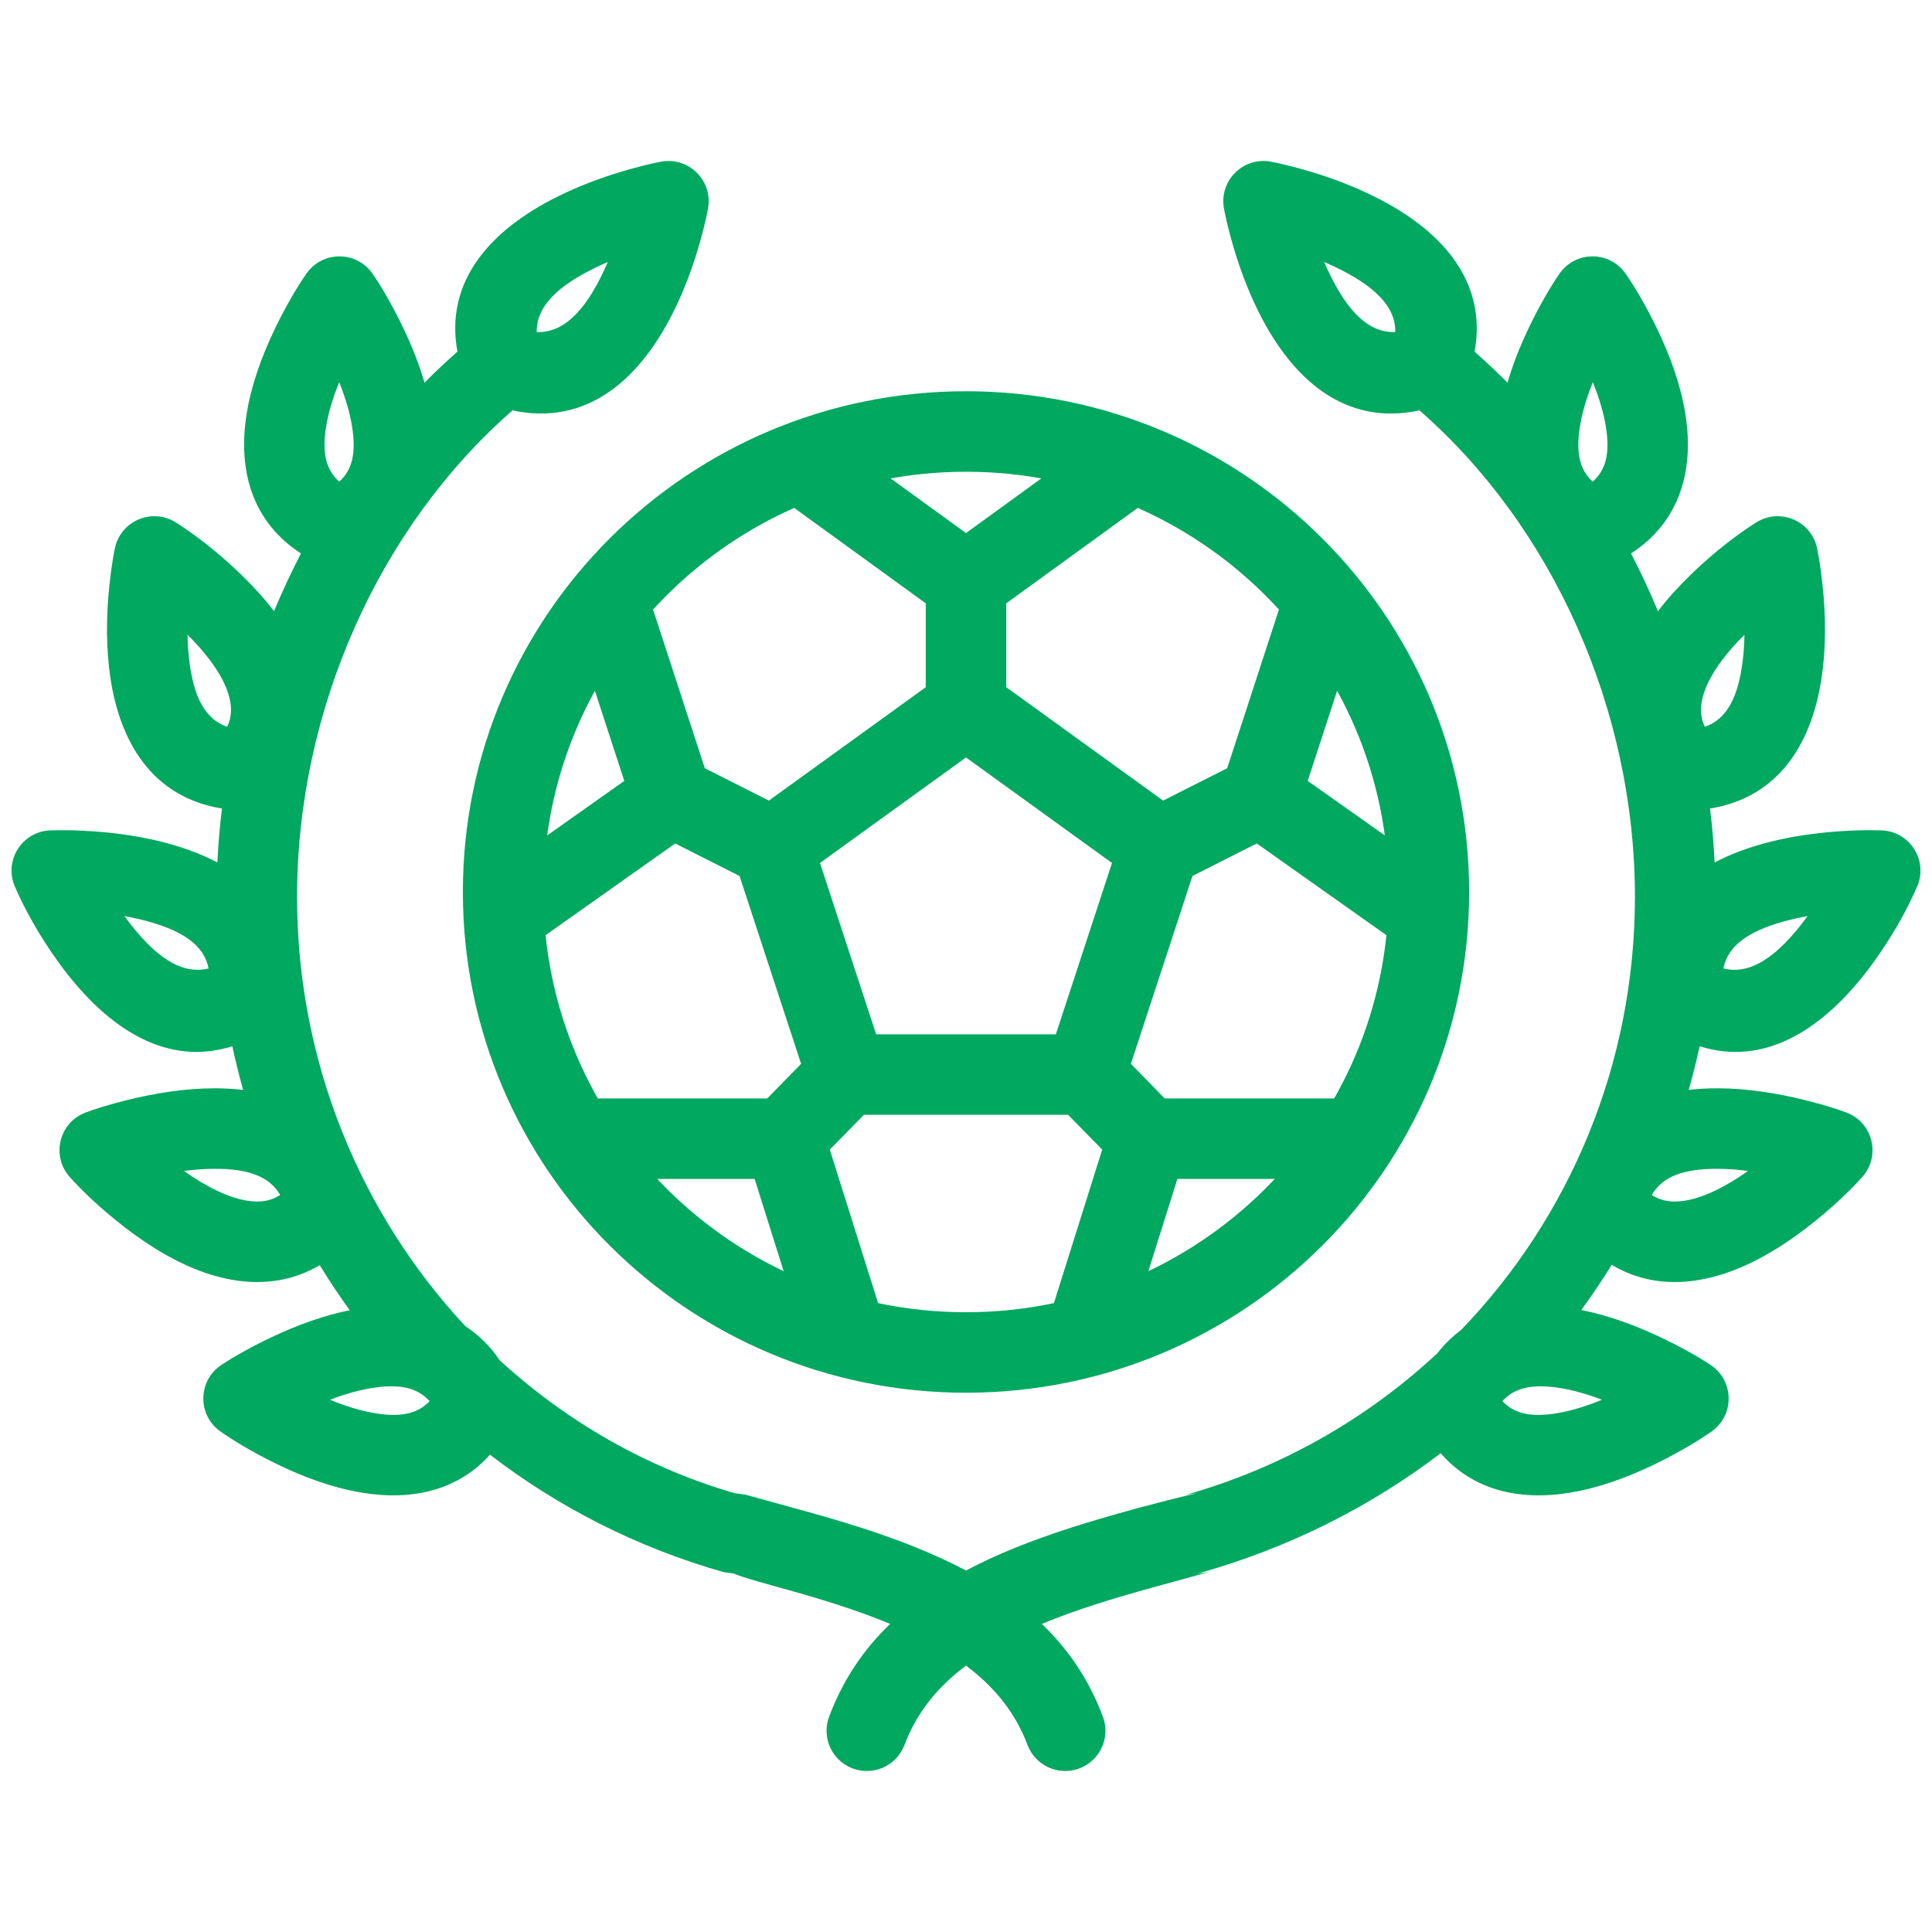
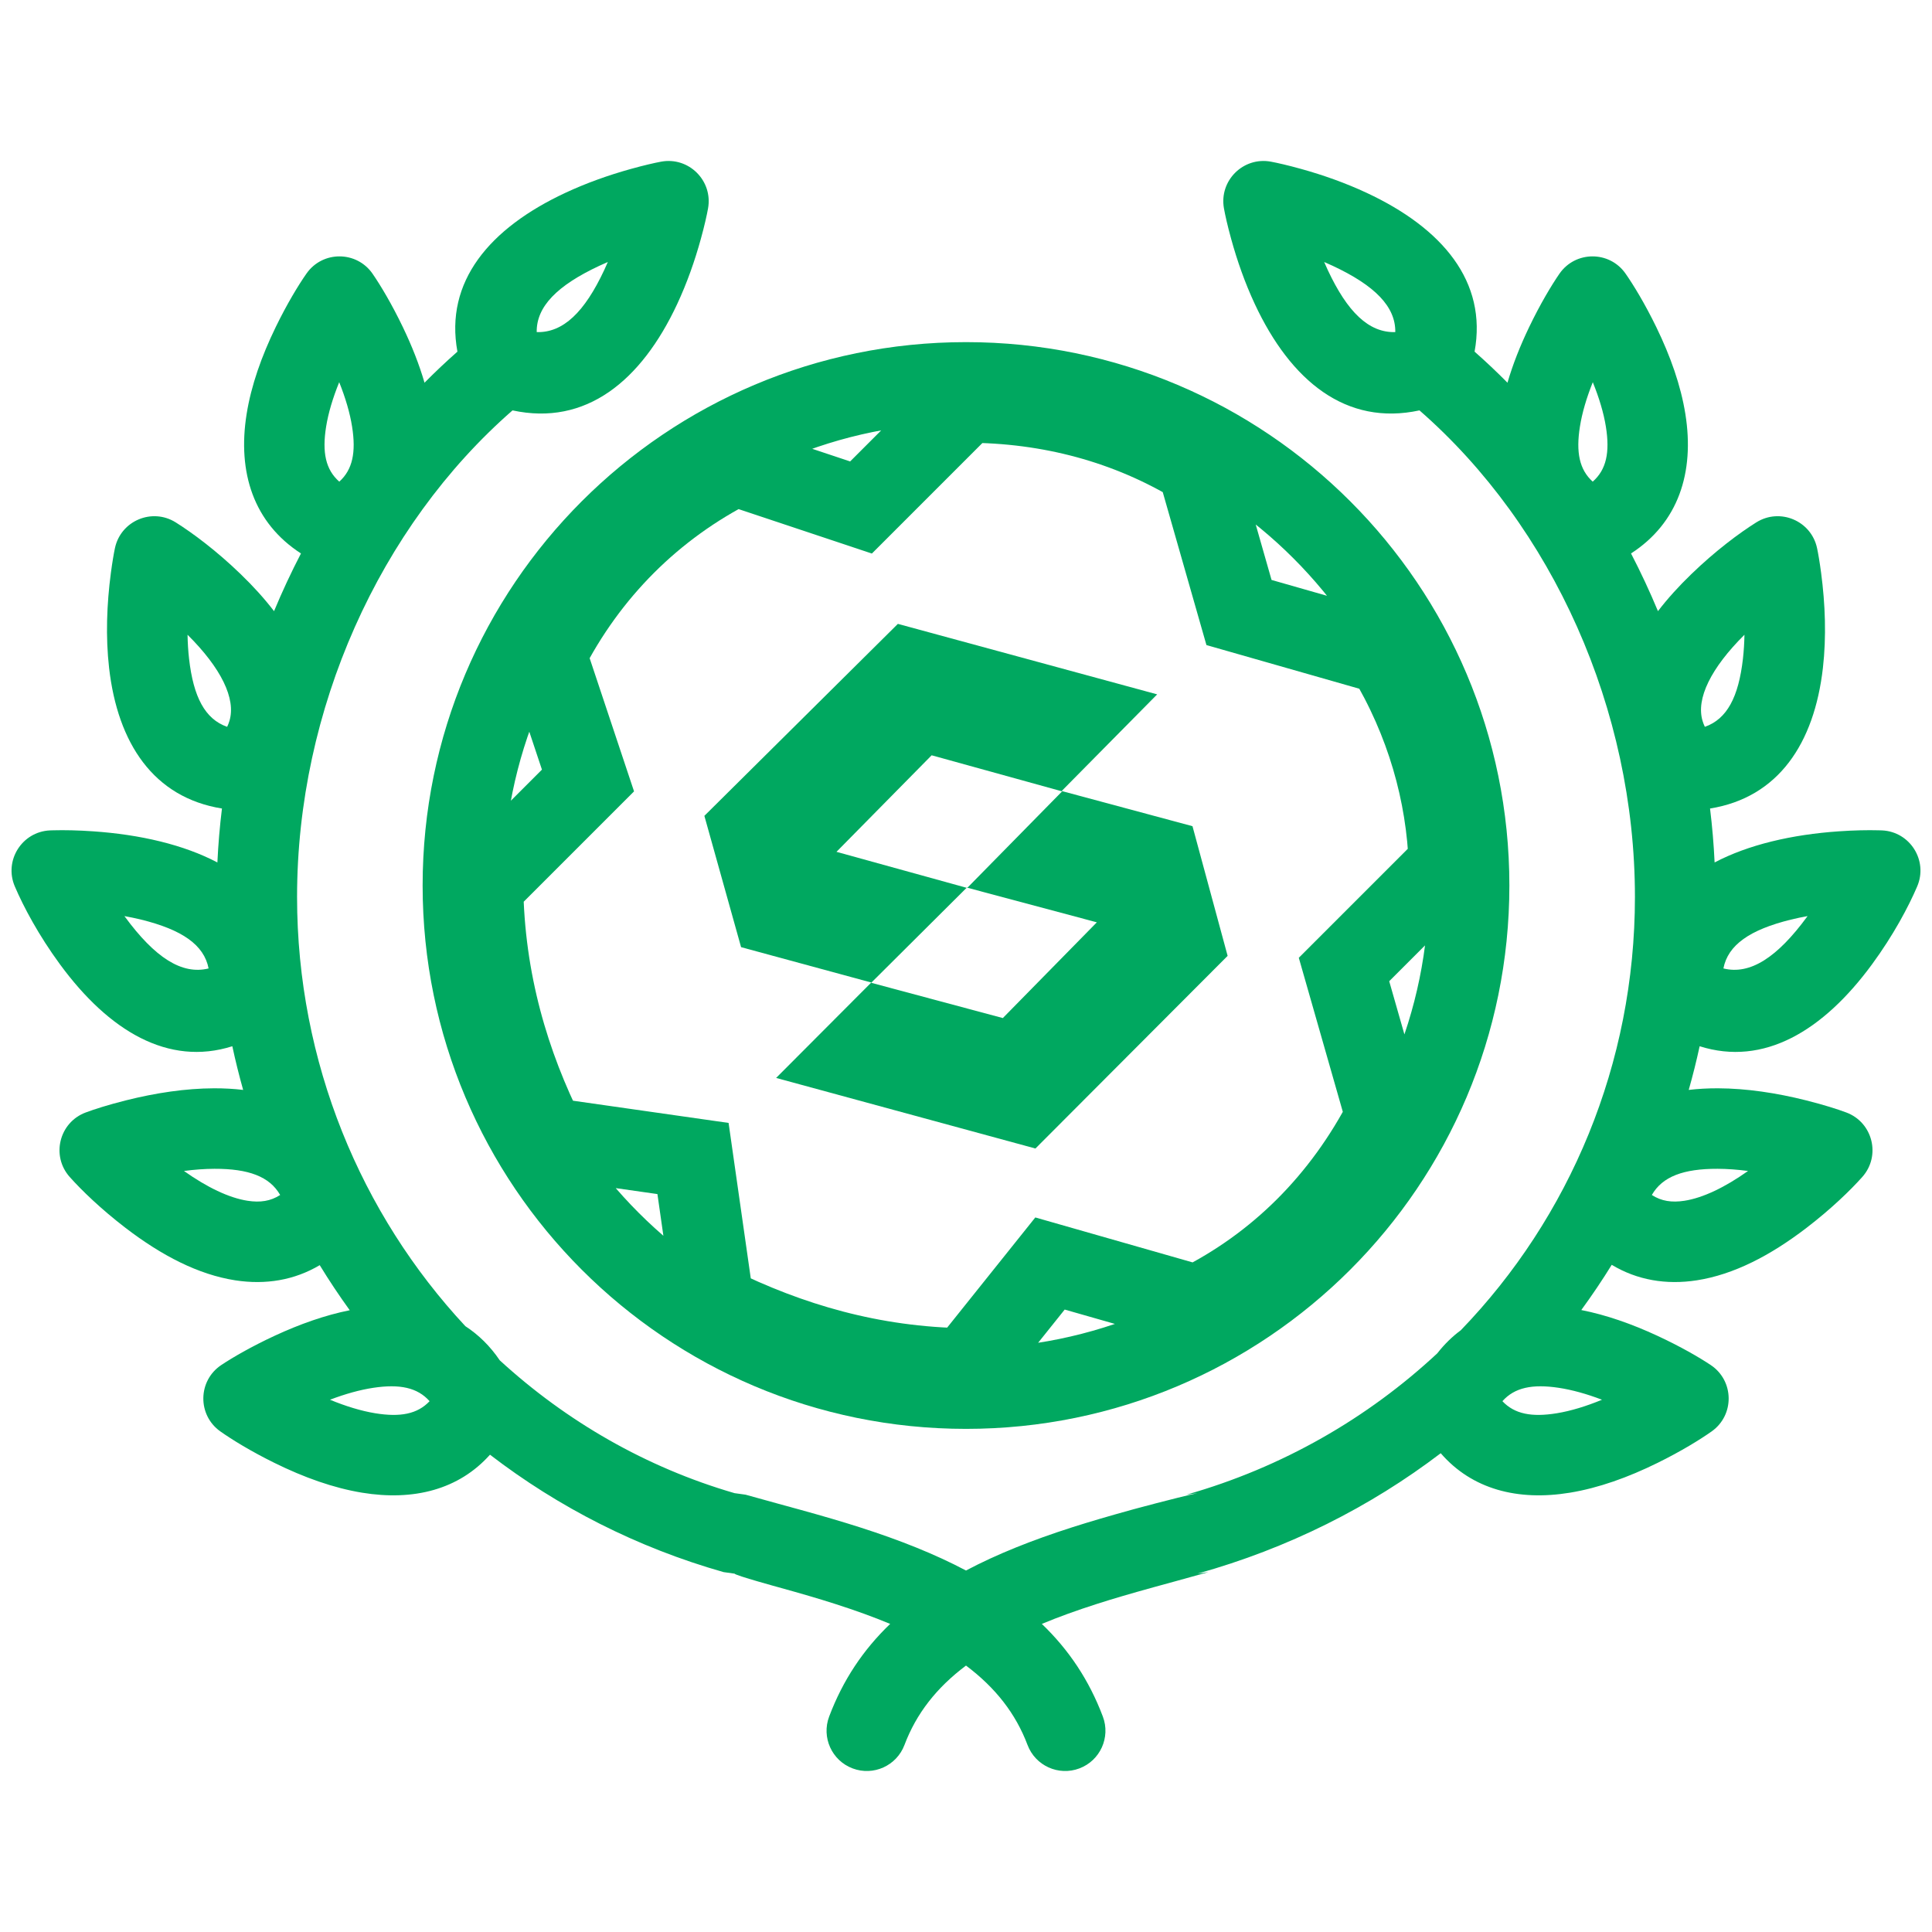
<svg xmlns="http://www.w3.org/2000/svg" width="96px" height="96px" viewBox="0 0 96 96" version="1.1">
  <defs />
  <g id="Page-1" stroke="none" stroke-width="1" fill="none" fill-rule="evenodd">
-     <g id="clubs" fill-rule="nonzero" fill="#00A860">
-       <path d="M70.533,20.392 C66.892,21.178 64.14,18.939 62.35,15.106 C61.863,14.062 61.475,12.961 61.173,11.862 C60.99,11.2 60.875,10.676 60.817,10.353 C60.571,8.977 61.775,7.779 63.15,8.033 C63.472,8.093 63.998,8.212 64.661,8.397 C65.764,8.704 66.868,9.096 67.914,9.585 C71.674,11.341 73.911,13.992 73.271,17.473 C73.833,17.968 74.378,18.483 74.906,19.017 C75.17,18.107 75.535,17.186 75.978,16.263 C76.535,15.102 77.093,14.175 77.485,13.605 C78.277,12.456 79.973,12.45 80.772,13.595 C81.17,14.164 81.735,15.092 82.3,16.253 C83.008,17.709 83.519,19.159 83.745,20.571 C84.212,23.483 83.391,25.984 81.045,27.501 C81.53,28.435 81.977,29.392 82.383,30.368 C82.858,29.748 83.412,29.136 84.034,28.535 C85.24,27.367 86.434,26.481 87.269,25.957 C88.447,25.219 90,25.877 90.289,27.237 C90.343,27.491 90.417,27.913 90.49,28.464 C90.696,30.023 90.756,31.64 90.579,33.191 C90.151,36.939 88.367,39.628 84.971,40.175 C85.08,41.064 85.156,41.958 85.198,42.855 C86.03,42.417 86.981,42.071 88.027,41.813 C89.097,41.549 90.222,41.388 91.358,41.309 C92.126,41.255 92.804,41.243 93.346,41.257 C93.422,41.259 93.474,41.26 93.516,41.262 C94.911,41.326 95.813,42.762 95.264,44.046 C94.838,45.044 94.081,46.473 93.017,47.921 C90.587,51.23 87.637,52.996 84.454,51.987 C84.296,52.719 84.115,53.442 83.912,54.157 C84.377,54.102 84.861,54.076 85.36,54.077 C86.783,54.082 88.264,54.306 89.738,54.675 C90.624,54.897 91.321,55.121 91.745,55.28 C93.061,55.774 93.471,57.435 92.535,58.484 C91.951,59.139 90.987,60.075 89.759,61.016 C87.962,62.392 86.146,63.333 84.314,63.618 C82.788,63.855 81.345,63.606 80.086,62.848 C79.611,63.617 79.106,64.366 78.573,65.095 C79.814,65.339 81.084,65.785 82.358,66.376 C83.514,66.913 84.438,67.45 85.005,67.828 C86.174,68.607 86.197,70.315 85.051,71.126 C84.475,71.533 83.536,72.112 82.361,72.691 C80.894,73.414 79.432,73.937 78.009,74.171 C75.414,74.596 73.14,74.002 71.589,72.21 C68.081,74.881 64.007,76.936 59.5,78.194 L60.047,78.117 C59.458,78.285 57.27,78.883 57.307,78.873 C56.185,79.184 55.323,79.435 54.491,79.702 C53.506,80.017 52.599,80.345 51.768,80.691 C53.111,81.979 54.119,83.488 54.8,85.295 C55.19,86.328 54.668,87.482 53.634,87.871 C52.6,88.261 51.447,87.739 51.057,86.705 C50.469,85.146 49.465,83.861 48,82.761 C46.535,83.861 45.531,85.146 44.943,86.705 C44.553,87.739 43.4,88.261 42.366,87.871 C41.332,87.482 40.81,86.328 41.2,85.295 C41.881,83.488 42.889,81.979 44.232,80.691 C43.401,80.345 42.494,80.017 41.509,79.702 C40.677,79.435 39.815,79.184 38.693,78.873 C38.73,78.883 36.542,78.285 36.5,78.194 L35.953,78.117 C31.661,76.897 27.745,74.894 24.347,72.283 C22.798,74.018 20.55,74.591 17.991,74.171 C16.568,73.937 15.106,73.414 13.639,72.691 C12.464,72.112 11.525,71.533 10.949,71.126 C9.803,70.315 9.826,68.607 10.995,67.828 C11.562,67.45 12.486,66.913 13.642,66.376 C14.899,65.793 16.152,65.351 17.378,65.105 C16.853,64.378 16.355,63.631 15.887,62.865 C14.633,63.61 13.201,63.853 11.686,63.618 C9.854,63.333 8.038,62.392 6.241,61.016 C5.013,60.075 4.049,59.139 3.465,58.484 C2.529,57.435 2.939,55.774 4.255,55.28 C4.679,55.121 5.376,54.897 6.262,54.675 C7.736,54.306 9.217,54.082 10.64,54.077 C11.138,54.076 11.619,54.102 12.082,54.157 C11.881,53.442 11.701,52.719 11.544,51.987 C8.362,52.995 5.412,51.229 2.983,47.921 C1.919,46.473 1.162,45.044 0.736,44.046 C0.187,42.762 1.089,41.326 2.484,41.262 C2.526,41.26 2.578,41.259 2.654,41.257 C3.196,41.243 3.874,41.255 4.642,41.309 C5.778,41.388 6.903,41.549 7.973,41.813 C9.019,42.071 9.97,42.417 10.802,42.855 C10.844,41.958 10.92,41.064 11.029,40.175 C7.633,39.628 5.849,36.939 5.421,33.191 C5.244,31.64 5.304,30.023 5.51,28.464 C5.583,27.913 5.657,27.491 5.711,27.237 C6,25.877 7.553,25.219 8.731,25.957 C9.566,26.481 10.76,27.367 11.966,28.535 C12.588,29.136 13.142,29.748 13.617,30.368 C14.023,29.392 14.47,28.435 14.955,27.501 C12.609,25.984 11.788,23.483 12.255,20.571 C12.481,19.159 12.992,17.709 13.7,16.253 C14.265,15.092 14.83,14.164 15.228,13.595 C16.027,12.45 17.723,12.456 18.515,13.605 C18.907,14.175 19.465,15.102 20.022,16.263 C20.465,17.186 20.83,18.107 21.094,19.017 C21.622,18.483 22.167,17.968 22.729,17.473 C22.089,13.992 24.326,11.341 28.086,9.585 C29.132,9.096 30.236,8.704 31.339,8.397 C32.002,8.212 32.528,8.093 32.85,8.033 C34.225,7.779 35.429,8.977 35.183,10.353 C35.125,10.676 35.01,11.2 34.827,11.862 C34.525,12.961 34.137,14.062 33.65,15.106 C31.86,18.939 29.108,21.178 25.467,20.392 C18.847,26.171 14.761,35.262 14.761,44.568 C14.761,52.781 17.937,60.332 23.123,65.897 C23.777,66.322 24.353,66.885 24.833,67.594 C28.143,70.628 32.112,72.919 36.5,74.194 L37.047,74.27 C37.613,74.431 39.78,75.024 39.76,75.018 C40.928,75.341 41.836,75.607 42.728,75.892 C44.716,76.528 46.472,77.229 48,78.038 C49.528,77.229 51.284,76.528 53.272,75.892 C54.164,75.607 55.072,75.341 56.24,75.018 C56.22,75.024 58.387,74.431 59.5,74.194 L58.953,74.27 C63.715,72.916 67.952,70.474 71.419,67.245 C71.768,66.797 72.159,66.415 72.588,66.098 C77.992,60.499 81.239,52.872 81.239,44.568 C81.239,35.262 77.153,26.171 70.533,20.392 L70.533,20.392 Z M18.551,68.959 C17.881,69.06 17.153,69.264 16.397,69.552 C17.186,69.877 17.944,70.109 18.639,70.223 C19.888,70.428 20.743,70.264 21.346,69.624 C20.744,68.946 19.859,68.762 18.551,68.959 Z M10.652,58.077 C10.169,58.079 9.662,58.116 9.141,58.185 C10.286,58.996 11.378,59.522 12.3,59.665 C12.929,59.763 13.448,59.685 13.921,59.378 C13.397,58.46 12.347,58.072 10.652,58.077 Z M7.016,45.696 C6.745,45.63 6.467,45.571 6.182,45.52 C6.19,45.531 6.198,45.542 6.207,45.553 C7.688,47.571 9.034,48.453 10.365,48.121 C10.138,46.948 9.042,46.196 7.016,45.696 Z M11.399,35.827 C11.736,34.723 10.987,33.196 9.319,31.541 C9.326,31.949 9.351,32.35 9.395,32.738 C9.612,34.635 10.185,35.729 11.287,36.116 C11.333,36.019 11.37,35.923 11.399,35.827 Z M17.495,21.2 C17.387,20.515 17.166,19.768 16.855,18.991 C16.539,19.77 16.314,20.518 16.204,21.204 C16.001,22.476 16.179,23.336 16.859,23.933 C17.522,23.336 17.697,22.473 17.495,21.2 Z M30.026,13.413 C30.086,13.284 30.145,13.152 30.202,13.019 C30.059,13.08 29.918,13.144 29.779,13.208 C27.687,14.186 26.649,15.235 26.669,16.502 C27.985,16.54 29.049,15.505 30.026,13.413 Z M77.361,70.223 C78.056,70.109 78.814,69.877 79.603,69.552 C78.847,69.264 78.119,69.06 77.449,68.959 C76.141,68.762 75.256,68.946 74.654,69.624 C75.257,70.264 76.112,70.428 77.361,70.223 Z M83.7,59.665 C84.622,59.522 85.714,58.996 86.859,58.185 C86.338,58.116 85.831,58.079 85.348,58.077 C83.653,58.072 82.603,58.46 82.079,59.378 C82.552,59.685 83.071,59.763 83.7,59.665 Z M89.793,45.553 C89.802,45.542 89.81,45.531 89.818,45.52 C89.533,45.571 89.255,45.63 88.984,45.696 C86.958,46.196 85.862,46.948 85.635,48.121 C86.966,48.453 88.312,47.571 89.793,45.553 Z M86.605,32.738 C86.649,32.35 86.674,31.949 86.681,31.541 C85.013,33.196 84.264,34.723 84.601,35.827 C84.63,35.923 84.667,36.019 84.713,36.116 C85.815,35.729 86.388,34.635 86.605,32.738 Z M79.796,21.204 C79.686,20.518 79.461,19.77 79.145,18.991 C78.834,19.768 78.613,20.515 78.505,21.2 C78.303,22.473 78.478,23.336 79.141,23.933 C79.821,23.336 79.999,22.476 79.796,21.204 Z M66.221,13.208 C66.082,13.144 65.941,13.08 65.798,13.019 C65.855,13.152 65.914,13.284 65.974,13.413 C66.951,15.505 68.015,16.54 69.331,16.502 C69.351,15.235 68.313,14.186 66.221,13.208 Z M48,69.204 C34.195,69.204 23,58.067 23,44.323 C23,30.578 34.195,19.441 48,19.441 C61.805,19.441 73,30.578 73,44.323 C73,58.067 61.805,69.204 48,69.204 Z M48,65.204 C59.6,65.204 69,55.853 69,44.323 C69,32.792 59.6,23.441 48,23.441 C36.4,23.441 27,32.792 27,44.323 C27,55.853 36.4,65.204 48,65.204 Z M49.172,33.549 L58.782,40.495 C59.488,41.005 59.782,41.912 59.511,42.739 L55.815,54.016 C55.546,54.838 54.779,55.394 53.914,55.394 L42.086,55.394 C41.221,55.394 40.454,54.838 40.185,54.016 L36.489,42.739 C36.218,41.912 36.512,41.005 37.218,40.495 L46.828,33.549 C47.528,33.044 48.472,33.044 49.172,33.549 Z M40.745,42.881 L43.535,51.394 L52.465,51.394 L55.255,42.881 L48,37.638 L40.745,42.881 Z M50,29.979 L50,35.17 C50,36.274 49.105,37.17 48,37.17 C46.895,37.17 46,36.274 46,35.17 L46,29.979 L38.94,24.858 C38.046,24.209 37.847,22.958 38.495,22.064 C39.144,21.17 40.395,20.971 41.289,21.62 L48,26.488 L54.711,21.62 C55.605,20.971 56.856,21.17 57.505,22.064 C58.153,22.958 57.954,24.209 57.06,24.858 L50,29.979 L50,29.979 Z M54.768,57.124 L52.485,54.793 C51.713,54.004 51.726,52.738 52.515,51.965 C53.304,51.192 54.57,51.205 55.343,51.994 L57.876,54.581 L66.893,54.581 C67.997,54.581 68.893,55.476 68.893,56.581 C68.893,57.685 67.997,58.581 66.893,58.581 L58.503,58.581 L55.986,66.579 C55.655,67.632 54.532,68.218 53.478,67.886 C52.425,67.555 51.839,66.432 52.171,65.378 L54.768,57.124 L54.768,57.124 Z M38.124,54.581 L40.657,51.994 C41.43,51.205 42.696,51.192 43.485,51.965 C44.274,52.738 44.287,54.004 43.515,54.793 L41.232,57.124 L43.829,65.378 C44.161,66.432 43.575,67.555 42.522,67.886 C41.468,68.218 40.345,67.632 40.014,66.579 L37.497,58.581 L29.107,58.581 C28.003,58.581 27.107,57.685 27.107,56.581 C27.107,55.476 28.003,54.581 29.107,54.581 L38.124,54.581 L38.124,54.581 Z M62.449,41.911 L58.513,43.901 C57.527,44.399 56.324,44.004 55.826,43.019 C55.327,42.033 55.723,40.83 56.708,40.331 L60.978,38.173 L63.759,29.646 C64.102,28.596 65.231,28.023 66.281,28.365 C67.331,28.708 67.905,29.837 67.562,30.887 L64.98,38.802 L71.745,43.589 C72.646,44.227 72.86,45.475 72.222,46.377 C71.584,47.278 70.336,47.492 69.434,46.854 L62.449,41.911 L62.449,41.911 Z M35.022,38.173 L39.292,40.331 C40.277,40.83 40.673,42.033 40.174,43.019 C39.676,44.004 38.473,44.399 37.487,43.901 L33.551,41.911 L26.566,46.854 C25.664,47.492 24.416,47.278 23.778,46.377 C23.14,45.475 23.354,44.227 24.255,43.589 L31.02,38.802 L28.438,30.887 C28.095,29.837 28.669,28.708 29.719,28.365 C30.769,28.023 31.898,28.596 32.241,29.646 L35.022,38.173 Z" id="Shape" />
+     <g id="clubs">
+       <path d="M70.533,20.392 C66.892,21.178 64.14,18.939 62.35,15.106 C61.863,14.062 61.475,12.961 61.173,11.862 C60.99,11.2 60.875,10.676 60.817,10.353 C60.571,8.977 61.775,7.779 63.15,8.033 C63.472,8.093 63.998,8.212 64.661,8.397 C65.764,8.704 66.868,9.096 67.914,9.585 C71.674,11.341 73.911,13.992 73.271,17.473 C73.833,17.968 74.378,18.483 74.906,19.017 C75.17,18.107 75.535,17.186 75.978,16.263 C76.535,15.102 77.093,14.175 77.485,13.605 C78.277,12.456 79.973,12.45 80.772,13.595 C81.17,14.164 81.735,15.092 82.3,16.253 C83.008,17.709 83.519,19.159 83.745,20.571 C84.212,23.483 83.391,25.984 81.045,27.501 C81.53,28.435 81.977,29.392 82.383,30.368 C82.858,29.748 83.412,29.136 84.034,28.535 C85.24,27.367 86.434,26.481 87.269,25.957 C88.447,25.219 90,25.877 90.289,27.237 C90.343,27.491 90.417,27.913 90.49,28.464 C90.696,30.023 90.756,31.64 90.579,33.191 C90.151,36.939 88.367,39.628 84.971,40.175 C85.08,41.064 85.156,41.958 85.198,42.855 C86.03,42.417 86.981,42.071 88.027,41.813 C89.097,41.549 90.222,41.388 91.358,41.309 C92.126,41.255 92.804,41.243 93.346,41.257 C93.422,41.259 93.474,41.26 93.516,41.262 C94.911,41.326 95.813,42.762 95.264,44.046 C94.838,45.044 94.081,46.473 93.017,47.921 C90.587,51.23 87.637,52.996 84.454,51.987 C84.296,52.719 84.115,53.442 83.912,54.157 C84.377,54.102 84.861,54.076 85.36,54.077 C86.783,54.082 88.264,54.306 89.738,54.675 C90.624,54.897 91.321,55.121 91.745,55.28 C93.061,55.774 93.471,57.435 92.535,58.484 C91.951,59.139 90.987,60.075 89.759,61.016 C87.962,62.392 86.146,63.333 84.314,63.618 C82.788,63.855 81.345,63.606 80.086,62.848 C79.611,63.617 79.106,64.366 78.573,65.095 C79.814,65.339 81.084,65.785 82.358,66.376 C83.514,66.913 84.438,67.45 85.005,67.828 C86.174,68.607 86.197,70.315 85.051,71.126 C84.475,71.533 83.536,72.112 82.361,72.691 C80.894,73.414 79.432,73.937 78.009,74.171 C75.414,74.596 73.14,74.002 71.589,72.21 C68.081,74.881 64.007,76.936 59.5,78.194 L60.047,78.117 C59.458,78.285 57.27,78.883 57.307,78.873 C56.185,79.184 55.323,79.435 54.491,79.702 C53.506,80.017 52.599,80.345 51.768,80.691 C53.111,81.979 54.119,83.488 54.8,85.295 C55.19,86.328 54.668,87.482 53.634,87.871 C52.6,88.261 51.447,87.739 51.057,86.705 C50.469,85.146 49.465,83.861 48,82.761 C46.535,83.861 45.531,85.146 44.943,86.705 C44.553,87.739 43.4,88.261 42.366,87.871 C41.332,87.482 40.81,86.328 41.2,85.295 C41.881,83.488 42.889,81.979 44.232,80.691 C43.401,80.345 42.494,80.017 41.509,79.702 C40.677,79.435 39.815,79.184 38.693,78.873 C38.73,78.883 36.542,78.285 36.5,78.194 L35.953,78.117 C31.661,76.897 27.745,74.894 24.347,72.283 C22.798,74.018 20.55,74.591 17.991,74.171 C16.568,73.937 15.106,73.414 13.639,72.691 C12.464,72.112 11.525,71.533 10.949,71.126 C9.803,70.315 9.826,68.607 10.995,67.828 C11.562,67.45 12.486,66.913 13.642,66.376 C14.899,65.793 16.152,65.351 17.378,65.105 C16.853,64.378 16.355,63.631 15.887,62.865 C14.633,63.61 13.201,63.853 11.686,63.618 C9.854,63.333 8.038,62.392 6.241,61.016 C5.013,60.075 4.049,59.139 3.465,58.484 C2.529,57.435 2.939,55.774 4.255,55.28 C4.679,55.121 5.376,54.897 6.262,54.675 C7.736,54.306 9.217,54.082 10.64,54.077 C11.138,54.076 11.619,54.102 12.082,54.157 C11.881,53.442 11.701,52.719 11.544,51.987 C8.362,52.995 5.412,51.229 2.983,47.921 C1.919,46.473 1.162,45.044 0.736,44.046 C0.187,42.762 1.089,41.326 2.484,41.262 C2.526,41.26 2.578,41.259 2.654,41.257 C3.196,41.243 3.874,41.255 4.642,41.309 C5.778,41.388 6.903,41.549 7.973,41.813 C9.019,42.071 9.97,42.417 10.802,42.855 C10.844,41.958 10.92,41.064 11.029,40.175 C7.633,39.628 5.849,36.939 5.421,33.191 C5.244,31.64 5.304,30.023 5.51,28.464 C5.583,27.913 5.657,27.491 5.711,27.237 C6,25.877 7.553,25.219 8.731,25.957 C9.566,26.481 10.76,27.367 11.966,28.535 C12.588,29.136 13.142,29.748 13.617,30.368 C14.023,29.392 14.47,28.435 14.955,27.501 C12.609,25.984 11.788,23.483 12.255,20.571 C12.481,19.159 12.992,17.709 13.7,16.253 C14.265,15.092 14.83,14.164 15.228,13.595 C16.027,12.45 17.723,12.456 18.515,13.605 C18.907,14.175 19.465,15.102 20.022,16.263 C20.465,17.186 20.83,18.107 21.094,19.017 C21.622,18.483 22.167,17.968 22.729,17.473 C22.089,13.992 24.326,11.341 28.086,9.585 C29.132,9.096 30.236,8.704 31.339,8.397 C32.002,8.212 32.528,8.093 32.85,8.033 C34.225,7.779 35.429,8.977 35.183,10.353 C35.125,10.676 35.01,11.2 34.827,11.862 C34.525,12.961 34.137,14.062 33.65,15.106 C31.86,18.939 29.108,21.178 25.467,20.392 C18.847,26.171 14.761,35.262 14.761,44.568 C14.761,52.781 17.937,60.332 23.123,65.897 C23.777,66.322 24.353,66.885 24.833,67.594 C28.143,70.628 32.112,72.919 36.5,74.194 L37.047,74.27 C37.613,74.431 39.78,75.024 39.76,75.018 C40.928,75.341 41.836,75.607 42.728,75.892 C44.716,76.528 46.472,77.229 48,78.038 C49.528,77.229 51.284,76.528 53.272,75.892 C54.164,75.607 55.072,75.341 56.24,75.018 C56.22,75.024 58.387,74.431 59.5,74.194 L58.953,74.27 C63.715,72.916 67.952,70.474 71.419,67.245 C71.768,66.797 72.159,66.415 72.588,66.098 C77.992,60.499 81.239,52.872 81.239,44.568 C81.239,35.262 77.153,26.171 70.533,20.392 L70.533,20.392 Z M18.551,68.959 C17.881,69.06 17.153,69.264 16.397,69.552 C17.186,69.877 17.944,70.109 18.639,70.223 C19.888,70.428 20.743,70.264 21.346,69.624 C20.744,68.946 19.859,68.762 18.551,68.959 Z M10.652,58.077 C10.169,58.079 9.662,58.116 9.141,58.185 C10.286,58.996 11.378,59.522 12.3,59.665 C12.929,59.763 13.448,59.685 13.921,59.378 C13.397,58.46 12.347,58.072 10.652,58.077 Z M7.016,45.696 C6.745,45.63 6.467,45.571 6.182,45.52 C6.19,45.531 6.198,45.542 6.207,45.553 C7.688,47.571 9.034,48.453 10.365,48.121 C10.138,46.948 9.042,46.196 7.016,45.696 Z M11.399,35.827 C11.736,34.723 10.987,33.196 9.319,31.541 C9.326,31.949 9.351,32.35 9.395,32.738 C9.612,34.635 10.185,35.729 11.287,36.116 C11.333,36.019 11.37,35.923 11.399,35.827 Z M17.495,21.2 C17.387,20.515 17.166,19.768 16.855,18.991 C16.539,19.77 16.314,20.518 16.204,21.204 C16.001,22.476 16.179,23.336 16.859,23.933 C17.522,23.336 17.697,22.473 17.495,21.2 Z M30.026,13.413 C30.086,13.284 30.145,13.152 30.202,13.019 C30.059,13.08 29.918,13.144 29.779,13.208 C27.687,14.186 26.649,15.235 26.669,16.502 C27.985,16.54 29.049,15.505 30.026,13.413 Z M77.361,70.223 C78.056,70.109 78.814,69.877 79.603,69.552 C78.847,69.264 78.119,69.06 77.449,68.959 C76.141,68.762 75.256,68.946 74.654,69.624 C75.257,70.264 76.112,70.428 77.361,70.223 Z M83.7,59.665 C84.622,59.522 85.714,58.996 86.859,58.185 C86.338,58.116 85.831,58.079 85.348,58.077 C83.653,58.072 82.603,58.46 82.079,59.378 C82.552,59.685 83.071,59.763 83.7,59.665 Z M89.793,45.553 C89.802,45.542 89.81,45.531 89.818,45.52 C89.533,45.571 89.255,45.63 88.984,45.696 C86.958,46.196 85.862,46.948 85.635,48.121 C86.966,48.453 88.312,47.571 89.793,45.553 Z M86.605,32.738 C86.649,32.35 86.674,31.949 86.681,31.541 C85.013,33.196 84.264,34.723 84.601,35.827 C84.63,35.923 84.667,36.019 84.713,36.116 C85.815,35.729 86.388,34.635 86.605,32.738 Z M79.796,21.204 C79.686,20.518 79.461,19.77 79.145,18.991 C78.834,19.768 78.613,20.515 78.505,21.2 C78.303,22.473 78.478,23.336 79.141,23.933 C79.821,23.336 79.999,22.476 79.796,21.204 Z M66.221,13.208 C66.082,13.144 65.941,13.08 65.798,13.019 C65.855,13.152 65.914,13.284 65.974,13.413 C66.951,15.505 68.015,16.54 69.331,16.502 C69.351,15.235 68.313,14.186 66.221,13.208 Z" id="Shape" fill="#00A860" fill-rule="nonzero" />
+       <path d="M23,44 C23,30.193 34.193,19 48,19 C61.807,19 73,30.193 73,44 C73,57.807 61.807,69 48,69 C34.193,69 23,57.807 23,44 Z M36.522,23.13 C32.461,25.172 29.222,28.4 27.13,32.522 L29.217,38.783 L24,44 C24.056,48.767 25.328,52.932 27.13,56.522 L34.435,57.565 L35.478,64.87 C39.225,66.716 43.299,67.937 48,68 L52.174,62.783 L59.478,64.87 C63.479,62.878 66.698,59.698 68.87,55.478 L66.783,48.174 L72,42.957 C71.88,39.418 70.87,35.829 68.87,32.522 L61.565,30.435 L59.478,23.13 C56.068,21.055 52.16,20 48,20 C47.832,20 47.66,20.002 48,20 L42.783,25.217 L36.522,23.13 L36.522,23.13 Z" id="ball" stroke="#00A860" stroke-width="4" stroke-linecap="square" />
+       <path d="M35,40.539 L44.615,31 L57.499,34.503 L52.754,39.305 L59.254,41.053 L61,47.496 L51.45,57.069 L38.565,53.562 L43.293,48.821 L36.824,47.064 L35,40.539 Z M48.041,44.104 L43.289,48.834 L49.83,50.587 L54.501,45.83 L48.041,44.104 Z M46.293,37.53 L41.564,42.327 L48.059,44.122 L52.776,39.323 L46.293,37.53 Z" id="s" fill="#00A860" />
    </g>
  </g>
</svg>
